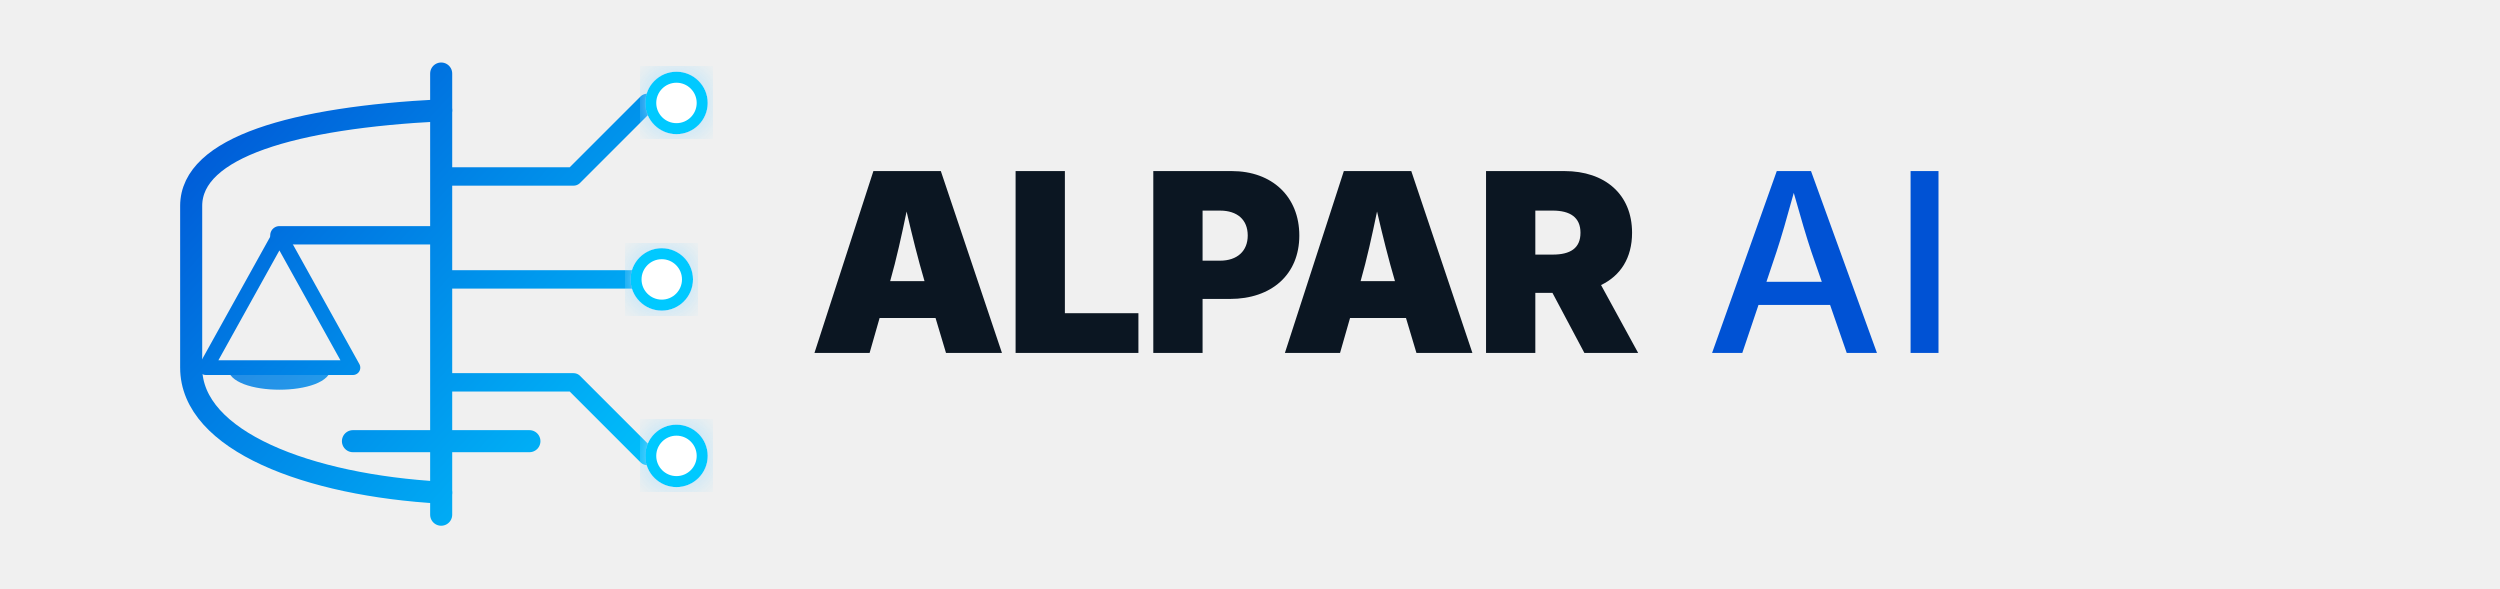
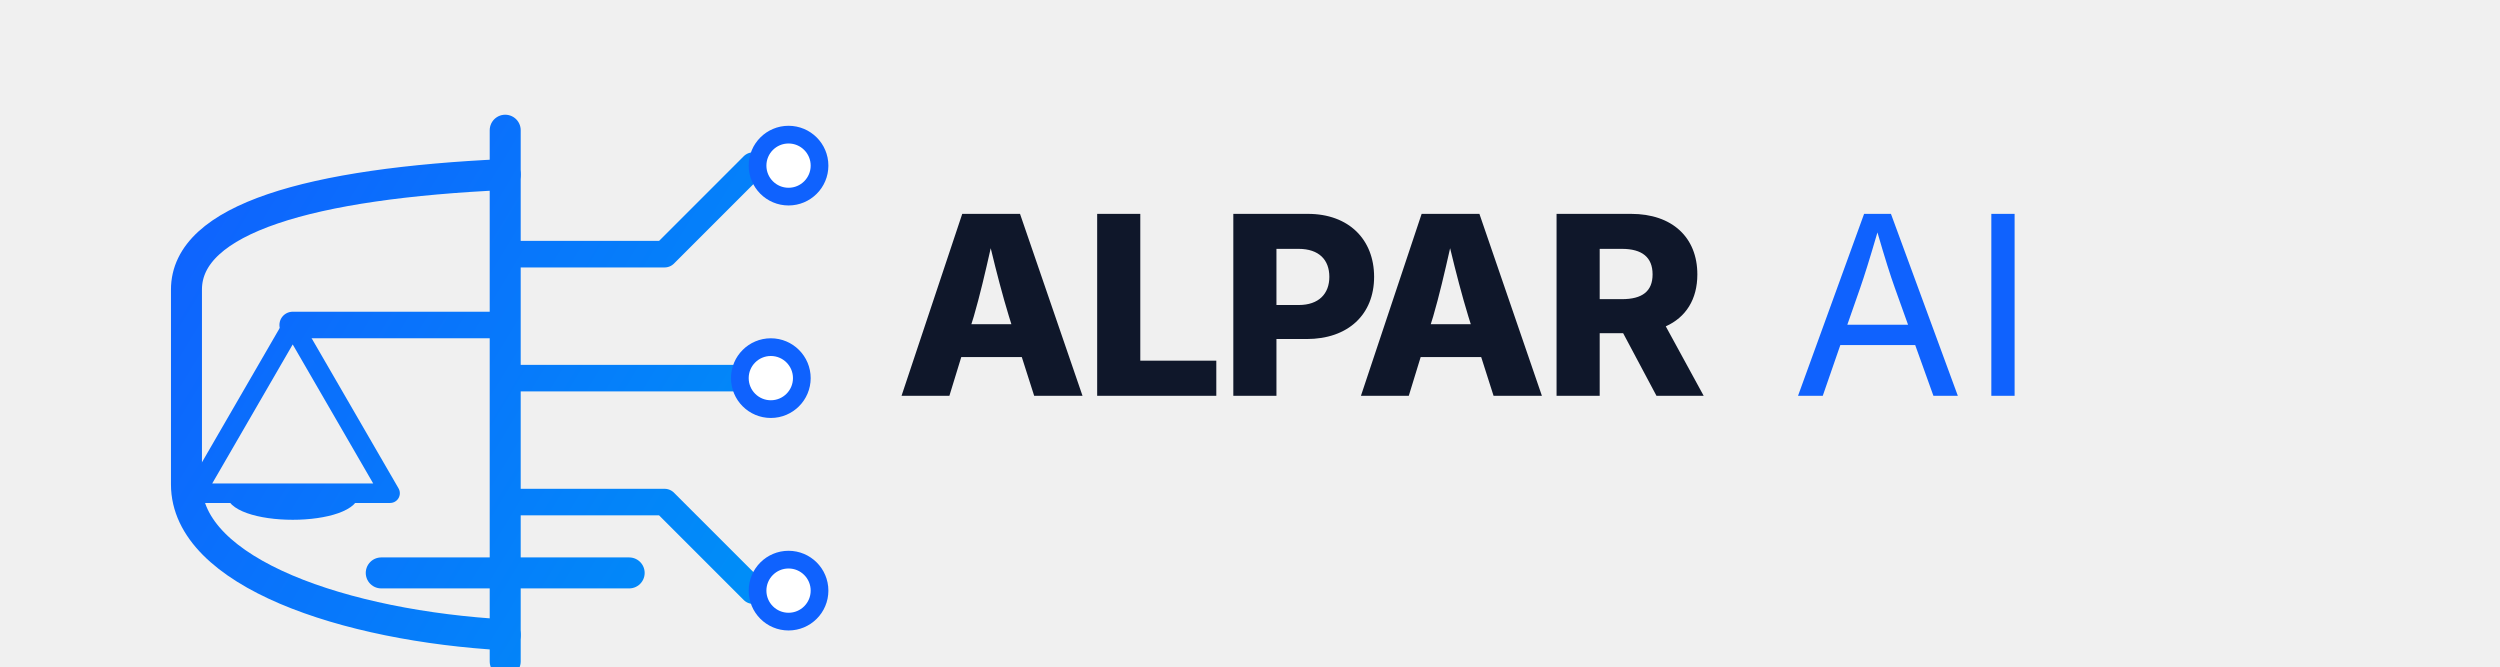
- <svg xmlns="http://www.w3.org/2000/svg" viewBox="0 0 340 80" width="340" height="80" role="img" aria-label="ALPAR AI">
+ <svg xmlns="http://www.w3.org/2000/svg" viewBox="0 0 240 64" width="240" height="64" role="img" aria-label="ALPAR AI">
  <defs>
-     <linearGradient id="alpar-accent-grad-light" x1="16" y1="10" x2="82" y2="70" gradientUnits="userSpaceOnUse">
-       <stop offset="0%" stop-color="#0052D4" />
-       <stop offset="100%" stop-color="#00C9FF" />
+     <linearGradient id="alpar-corp-grad-light" x1="16" y1="12" x2="82" y2="52" gradientUnits="userSpaceOnUse">
+       <stop offset="0%" stop-color="#0F62FE" />
+       <stop offset="100%" stop-color="#008DF8" />
    </linearGradient>
-     <filter id="alpar-neon-glow-light" x="-20%" y="-20%" width="140%" height="140%">
-       <feGaussianBlur stdDeviation="2" result="blur" />
-       <feMerge>
-         <feMergeNode in="blur" />
-         <feMergeNode in="SourceGraphic" />
-       </feMerge>
-     </filter>
  </defs>
-   <g transform="translate(10, 0)">
-     <path d="M 50,10 V 70" stroke="url(#alpar-accent-grad-light)" stroke-width="3" stroke-linecap="round" />
-     <path d="M 50,15 C 30,16 16,20 16,28 V 50 C 16,60 32,66 50,67" fill="none" stroke="url(#alpar-accent-grad-light)" stroke-width="3" stroke-linecap="round" />
-     <path d="M 50,32 H 28" stroke="url(#alpar-accent-grad-light)" stroke-width="2.5" stroke-linecap="round" />
-     <path d="M 28,32 L 18,50 H 38 Z" fill="none" stroke="url(#alpar-accent-grad-light)" stroke-width="2" stroke-linejoin="round" />
-     <path d="M 21,50 C 21,54 35,54 35,50 Z" fill="url(#alpar-accent-grad-light)" opacity="0.85" />
-     <path d="M 38,60 H 62" stroke="url(#alpar-accent-grad-light)" stroke-width="3" stroke-linecap="round" />
-     <path d="M 50,24 H 68 L 78,14 H 82" fill="none" stroke="url(#alpar-accent-grad-light)" stroke-width="2.5" stroke-linecap="round" stroke-linejoin="round" />
-     <circle cx="82" cy="14" r="3.5" fill="#FFFFFF" stroke="#00C9FF" stroke-width="1.5" filter="url(#alpar-neon-glow-light)" />
-     <path d="M 50,38 H 80" fill="none" stroke="url(#alpar-accent-grad-light)" stroke-width="2.5" stroke-linecap="round" />
-     <circle cx="80" cy="38" r="3.5" fill="#FFFFFF" stroke="#00C9FF" stroke-width="1.5" filter="url(#alpar-neon-glow-light)" />
-     <path d="M 50,52 H 68 L 78,62 H 82" fill="none" stroke="url(#alpar-accent-grad-light)" stroke-width="2.5" stroke-linecap="round" stroke-linejoin="round" />
-     <circle cx="82" cy="62" r="3.5" fill="#FFFFFF" stroke="#00C9FF" stroke-width="1.5" filter="url(#alpar-neon-glow-light)" />
+   <g transform="translate(6, 4) scale(0.85)">
+     <path d="M 50,10 V 70" stroke="url(#alpar-corp-grad-light)" stroke-width="3.5" stroke-linecap="round" />
+     <path d="M 50,15 C 28,16 14,20 14,28 V 50 C 14,60 32,66 50,67" fill="none" stroke="url(#alpar-corp-grad-light)" stroke-width="3.5" stroke-linecap="round" />
+     <path d="M 50,32 H 26" stroke="url(#alpar-corp-grad-light)" stroke-width="3" stroke-linecap="round" />
+     <path d="M 26,32 L 15,51 H 37 Z" fill="none" stroke="url(#alpar-corp-grad-light)" stroke-width="2.2" stroke-linejoin="round" />
+     <path d="M 18.5,51 C 18.5,55 33.5,55 33.5,51 Z" fill="url(#alpar-corp-grad-light)" />
+     <path d="M 36,60 H 64" stroke="url(#alpar-corp-grad-light)" stroke-width="3.5" stroke-linecap="round" />
+     <path d="M 50,24 H 68 L 78,14 H 82" fill="none" stroke="url(#alpar-corp-grad-light)" stroke-width="3" stroke-linecap="round" stroke-linejoin="round" />
+     <circle cx="82" cy="14" r="3.5" fill="#FFFFFF" stroke="#0F62FE" stroke-width="2" />
+     <path d="M 50,38 H 80" fill="none" stroke="url(#alpar-corp-grad-light)" stroke-width="3" stroke-linecap="round" />
+     <circle cx="80" cy="38" r="3.5" fill="#FFFFFF" stroke="#0F62FE" stroke-width="2" />
+     <path d="M 50,52 H 68 L 78,62 H 82" fill="none" stroke="url(#alpar-corp-grad-light)" stroke-width="3" stroke-linecap="round" stroke-linejoin="round" />
+     <circle cx="82" cy="62" r="3.5" fill="#FFFFFF" stroke="#0F62FE" stroke-width="2" />
  </g>
-   <g transform="translate(110, 0)" font-family="Inter, -apple-system, BlinkMacSystemFont, 'Segoe UI', system-ui, sans-serif" font-weight="900" letter-spacing="-0.5">
-     <text x="0" y="48" font-size="34" fill="#0B1622">ALPAR</text>
-     <text x="122" y="48" font-size="34" font-weight="500" fill="#0052D4" letter-spacing="1">AI</text>
+   <g transform="translate(86, 0)" font-family="Inter, -apple-system, BlinkMacSystemFont, 'Segoe UI', system-ui, sans-serif" font-weight="800" letter-spacing="-0.5">
+     <text x="0" y="38" font-size="24" fill="#0F172A">ALPAR</text>
+     <text x="86" y="38" font-size="24" font-weight="400" fill="#0F62FE" letter-spacing="0.5">AI</text>
  </g>
</svg>
